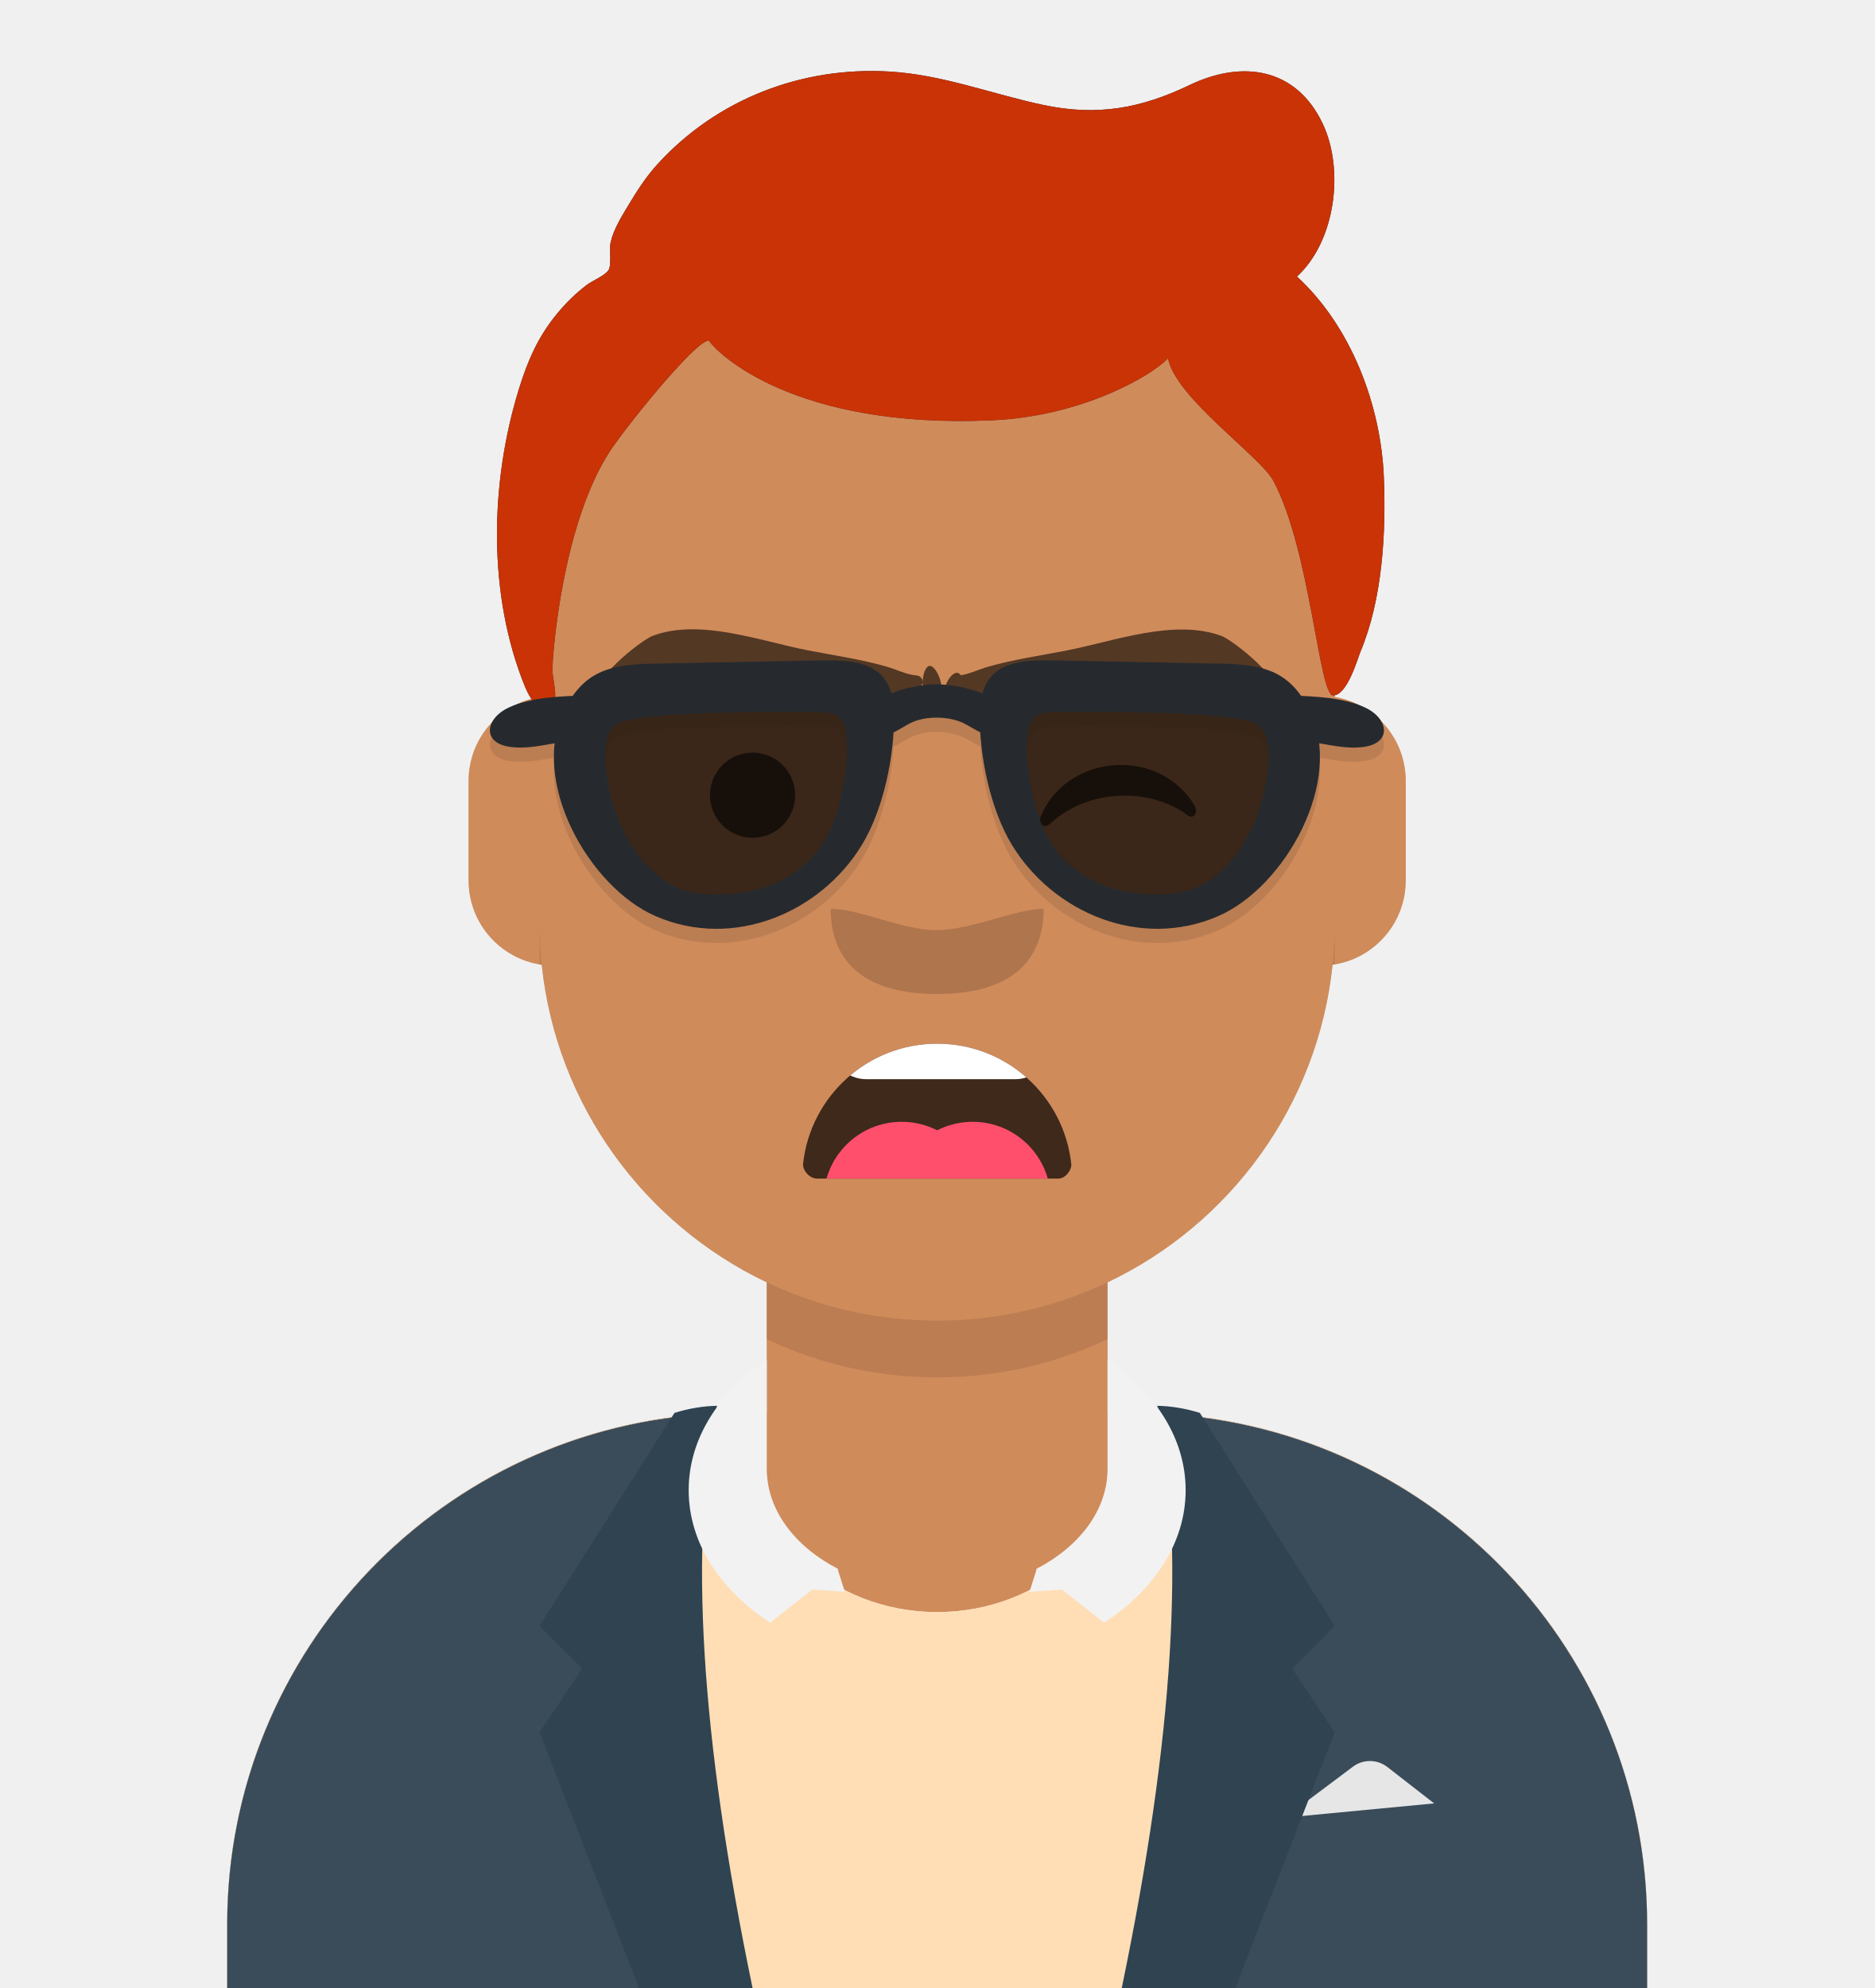
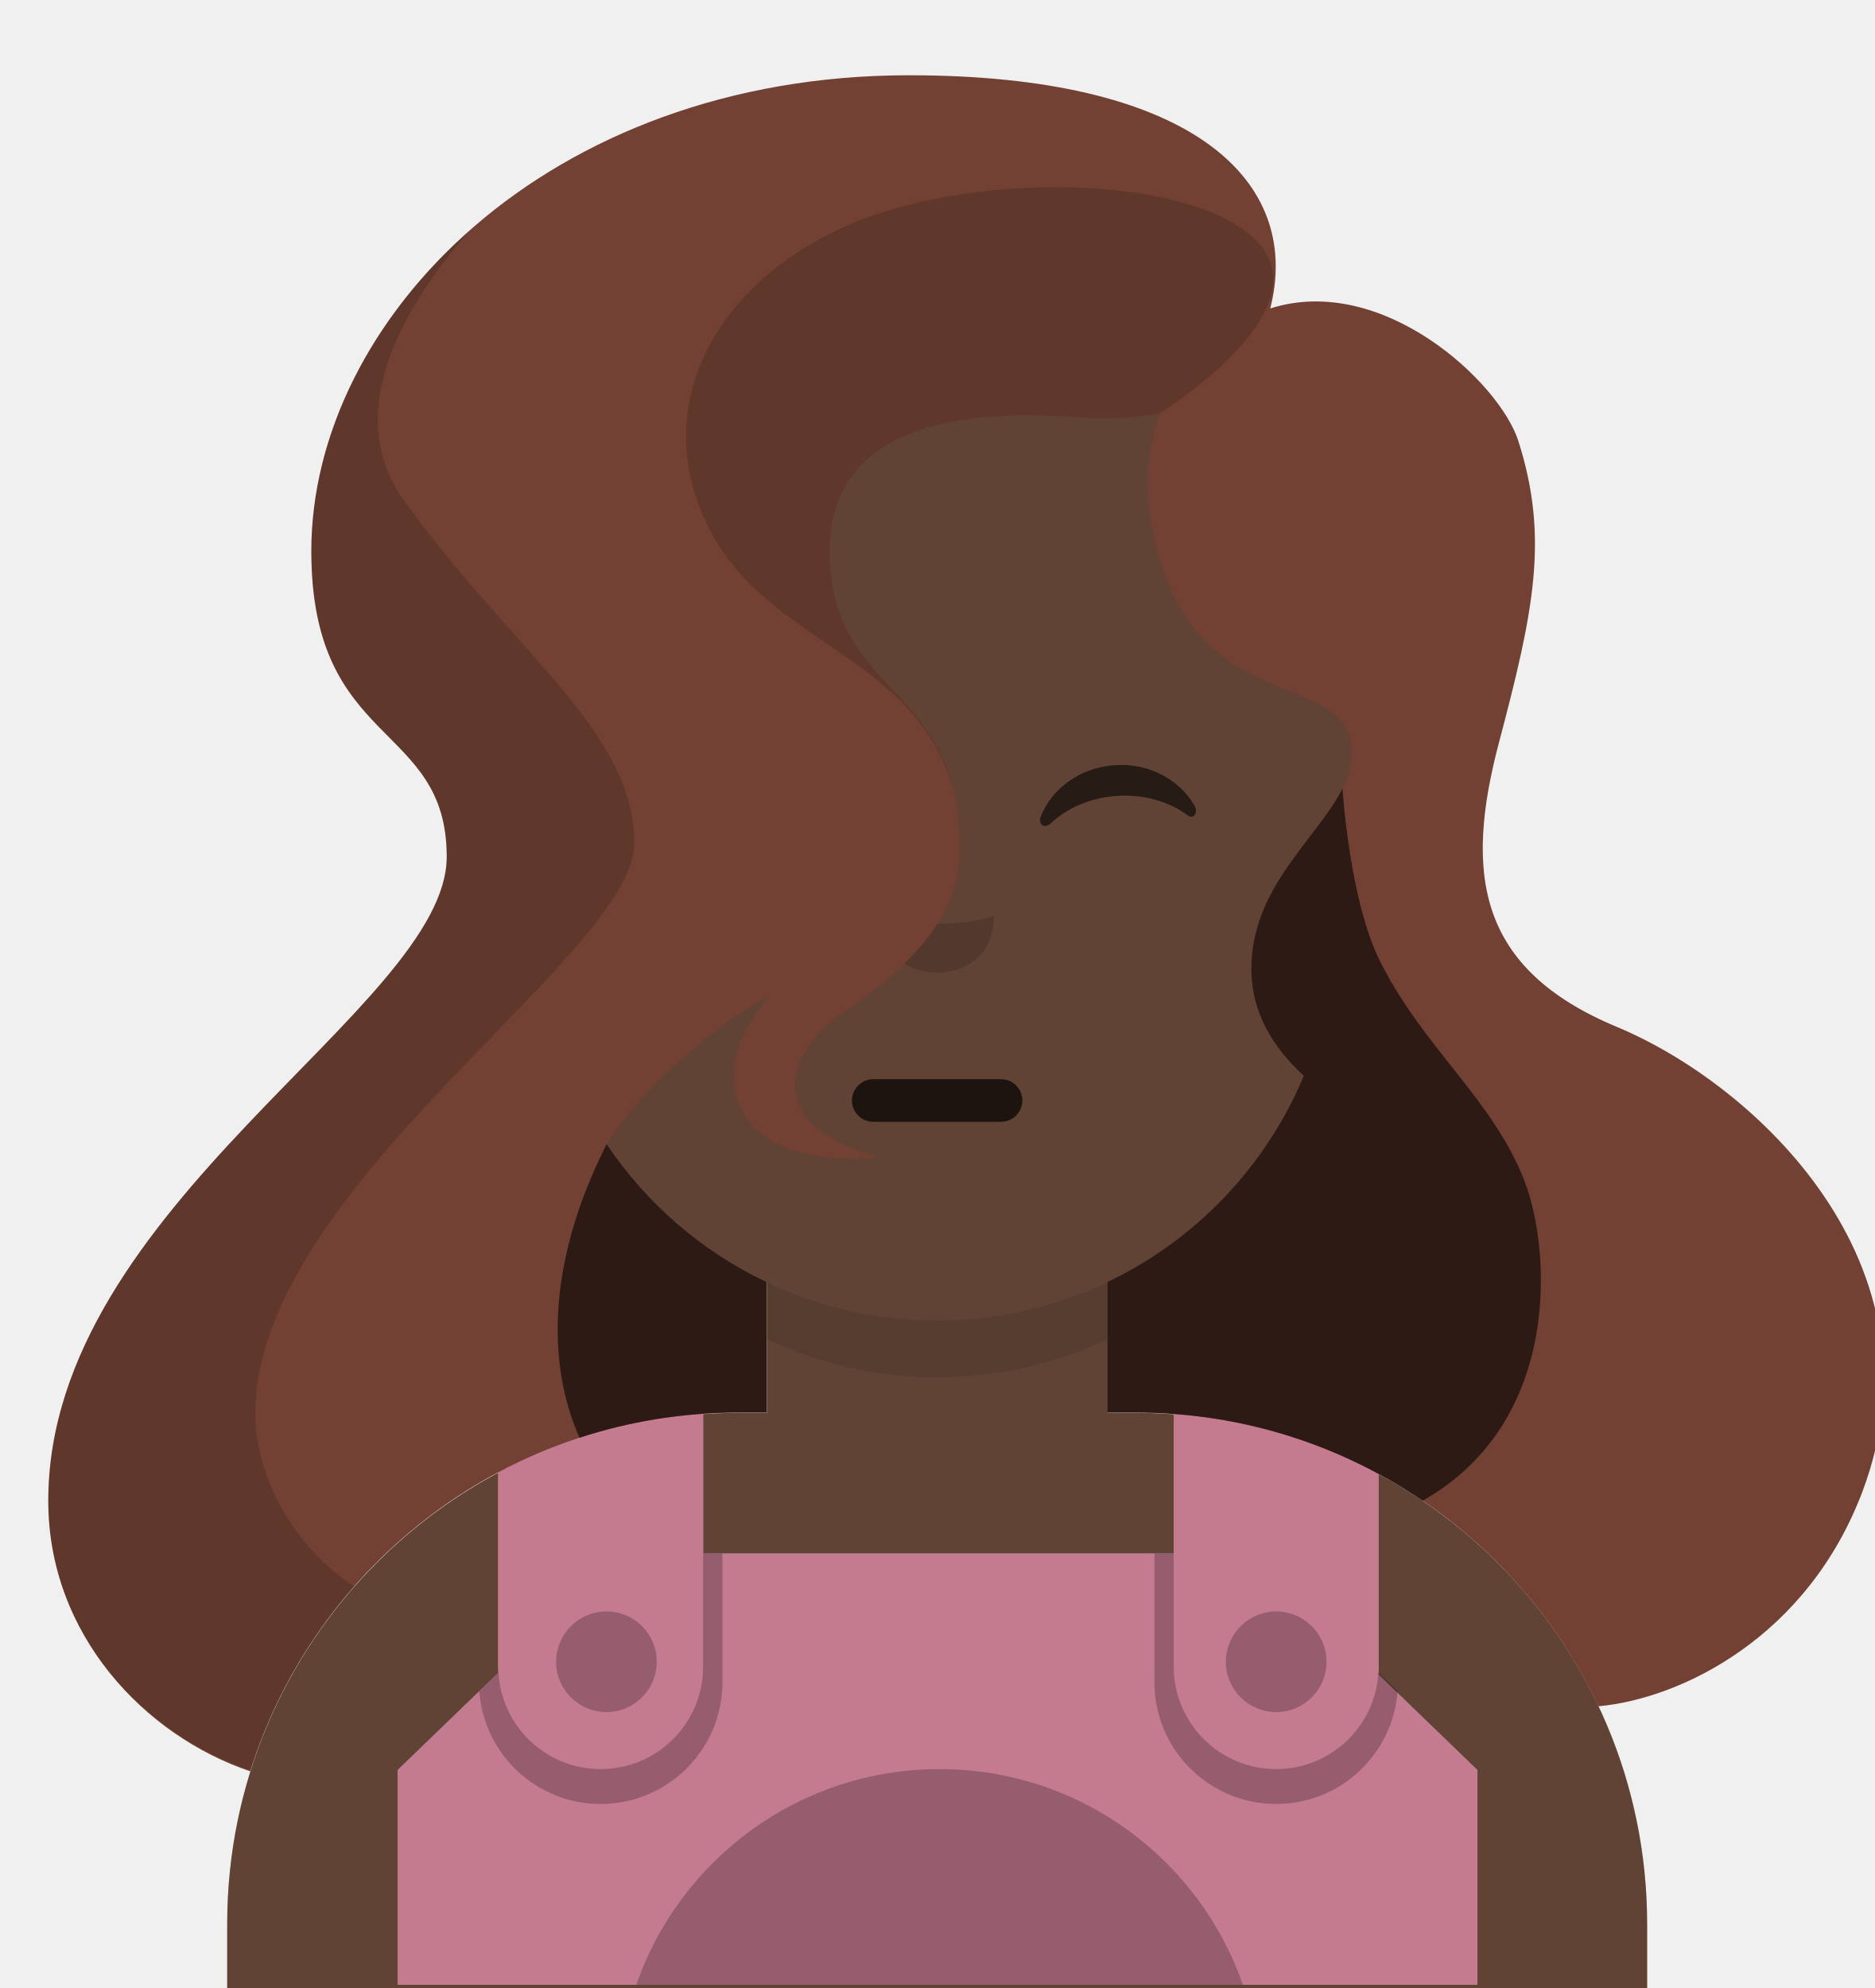
- <svg xmlns="http://www.w3.org/2000/svg" xmlns:xlink="http://www.w3.org/1999/xlink" width="264px" height="280px" viewBox="0 0 264 280" version="1.1">
+ <svg xmlns="http://www.w3.org/2000/svg" xmlns:ns2="http://design.blush" xmlns:xlink="http://www.w3.org/1999/xlink" width="264px" height="280px" viewBox="0 0 264 280" version="1.1">
  <defs>
    <path d="M100,0 C130.928,-5.68137151e-15 156,25.072 156,56 L156.001,62.166 C161.676,63.119 166,68.054 166,74 L166,88 C166,94.052 161.519,99.058 155.694,99.881 C153.628,119.686 141.238,136.422 124.001,144.61 L124,163 L128,163 C167.765,163 200,195.235 200,235 L200,244 L0,244 L0,235 C-4.86974701e-15,195.235 32.235,163 72,163 L76,163 L76,144.611 C58.763,136.422 46.372,119.687 44.305,99.881 C38.481,99.058 34,94.052 34,88 L34,74 C34,68.054 38.325,63.118 44,62.166 L44,56 C44,25.072 69.072,5.68137151e-15 100,0 Z" id="transparent_path-1" />
    <path d="M83,36.348 C83,52.629 105.162,65.828 132.5,65.828 C159.838,65.828 182,52.629 182,36.348 C182,34.985 181.845,33.645 181.544,32.331 C210.784,41.488 232,68.792 232,101.052 L232,110 L32,110 L32,101.052 C32,68.397 53.739,40.82 83.534,32.002 C83.182,33.421 83,34.871 83,36.348 Z" id="transparent_path-3" />
    <rect id="transparent_path-5" x="0" y="0" width="264" height="280" />
    <path d="M74,0 C114.869,0 148,33.131 148,74 L148,84.148 L148,197.608 C135.525,187.237 119.491,181 102,181 L102,181 L98,181 L98,162.611 C115.531,154.283 128.048,137.115 129.791,116.867 C135.569,116.002 140,111.019 140,105 L140,105 L140,92 C140,87.354 137.359,83.324 133.497,81.33 C132.724,81.05 131.952,80.748 131.181,80.426 C130.795,80.32 130.401,80.233 130,80.166 L130,80.166 L130,79.917 C117.224,74.234 104.878,63.071 96.11,47.885 C93.175,42.801 90.831,37.595 89.066,32.397 C80.431,42.941 67.745,53.602 52.342,62.495 C42.778,68.017 33.147,72.291 24,75.266 L24,137.247 C29.602,148.318 38.773,157.278 50,162.611 L50,162.611 L50,181 L46,181 C38.327,181 30.935,182.2 24,184.423 L24,230 C24,244.106 13.569,255.776 0,257.716 L0,74 C0,33.131 33.131,0 74,0 Z" id="transparent_path-7" />
  </defs>
  <g id="transparent_Avataaar/Default" stroke="none" stroke-width="1" fill="none" fill-rule="evenodd">
    <g id="transparent_Body" transform="translate(32, 36)">
      <mask id="transparent_mask-2" fill="white">
        <use xlink:href="#transparent_path-1" />
      </mask>
      <use fill="#D0C6AC" xlink:href="#transparent_path-1" />
-       <g id="transparent_Skin-Color" mask="url(#transparent_mask-2)" fill="#D08B5B">
+       <g id="transparent_Skin-Color" mask="url(#transparent_mask-2)" fill="#614335">
        <g transform="translate(-32, 0)" id="transparent_Color">
          <rect x="0" y="0" width="264" height="244" />
        </g>
      </g>
      <path d="M44,94 C44,124.928 69.072,150 100,150 C130.928,150 156,124.928 156,94 L156,94 L156,102 C156,132.928 130.928,158 100,158 C69.072,158 44,132.928 44,102 Z" id="transparent_Neck-Shadow" fill-opacity="0.1" fill="#000000" mask="url(#transparent_mask-2)" />
    </g>
    <g id="transparent_Clothing" transform="translate(0, 170)">
-       <defs>
-         <path d="M160,29.052 C199.765,29.052 232,61.287 232,101.052 L232,110 L32,110 L32,101.052 C32,61.287 64.235,29.052 104,29.052 L105.192,29.052 C105.065,30.036 105,31.037 105,32.052 C105,45.859 117.088,57.052 132,57.052 C146.912,57.052 159,45.859 159,32.052 C159,31.037 158.935,30.036 158.808,29.052 L160,29.052 Z" id="blazer_sweater_path-1" />
-       </defs>
-       <g id="blazer_sweater_Clothing/Blazer-+-Sweater" stroke="none" stroke-width="1" fill="none" fill-rule="evenodd">
-         <mask id="blazer_sweater_mask-2" fill="white">
-           <use xlink:href="#blazer_sweater_path-1" />
-         </mask>
-         <use id="blazer_sweater_Clothes" fill="#E6E6E6" xlink:href="#blazer_sweater_path-1" />
-         <g id="blazer_sweater_Fabric-Color" mask="url(#blazer_sweater_mask-2)" fill="#FFDEB5">
-           <rect id="blazer_sweater_🖍Color" x="0" y="0" width="264" height="110" />
+       <defs id="gladiator_defs26" />
+       <g id="gladiator_Clothing/Gladiator" stroke="none" stroke-width="1" fill="none" fill-rule="evenodd">
+         <g id="gladiator_Armor" transform="translate(56, 27)">
+           <path id="gladiator_Fill-1" d="M 43.6 1.086 C 25.892 1.086 14.721 7.08 14.721 7.08 L 14.721 38.82 C 14.721 39.11 14.747 39.393 14.764 39.678 L 0.561 53.389 L 0.561 83.635 L 62.762 83.635 L 90.459 83.635 L 152.66 83.635 L 152.66 53.389 L 138.699 39.912 C 138.726 39.55 138.754 39.189 138.754 38.82 L 138.754 7.08 C 138.754 7.08 127.585 1.086 109.877 1.086 L 109.877 22.885 L 90.459 22.885 L 62.762 22.885 L 43.6 22.885 L 43.6 1.086 z " transform="translate(-0.56,-1.086539)" style="fill:#60ade6;fill-opacity:1" />
+           <g id="gladiator_Fabric-Color" mask="url(#gladiator_fabric-mask)" fill="#FF5C5C">
+             <rect x="0" y="0" width="264" height="110" id="gladiator_rect10" />
+           </g>
+           <mask id="gladiator_fabric-mask" fill="white">
+             <use xlink:href="#gladiator_Fill-1" id="gladiator_use13" />
+             <path d="m 14.161,5.994 c 0,0 11.17,-5.994 28.878,-5.994 v 37.734 c 0,7.975 -6.464,14.44 -14.439,14.44 v 0 c -7.974,0 -14.439,-6.465 -14.439,-14.44 z" id="gladiator_use15" fill="#60ade6" ns2:color="Top-500" />
+             <path d="m 138.195,5.994 c 0,0 -11.17,-5.994 -28.878,-5.994 v 37.734 c 0,7.975 6.464,14.44 14.439,14.44 7.974,0 14.439,-6.465 14.439,-14.44 z" id="gladiator_use17" fill="#60ade6" ns2:color="Top-500" />
+           </mask>
+           <g id="gladiator_g849">
+             <path d="M36.501,37.051 C36.501,40.964 33.33,44.135 29.418,44.135 C25.505,44.135 22.334,40.964 22.334,37.051 C22.334,33.139 25.505,29.968 29.418,29.968 C33.33,29.968 36.501,33.139 36.501,37.051" id="gladiator_Fill-10" fill-opacity=".24" fill="#000" />
+             <path d="M130.839,37.051 C130.839,40.964 127.667,44.135 123.755,44.135 C119.843,44.135 116.672,40.964 116.672,37.051 C116.672,33.139 119.843,29.968 123.755,29.968 C127.667,29.968 130.839,33.139 130.839,37.051" id="gladiator_Fill-12" fill-opacity=".24" fill="#000" />
+             <path d="M33.623,82.549 L62.202,82.549 L89.899,82.549 L119.058,82.549 C112.913,64.868 96.114,52.174 76.34,52.174 C56.567,52.174 39.769,64.868 33.623,82.549" id="gladiator_Fill-14" fill-opacity=".24" fill="#000" />
+             <path id="gladiator_Fill-2-8" d="m 43.039,21.799 v 15.936 c 0,7.975 -6.464,14.439 -14.439,14.439 -7.685,0 -13.949,-6.008 -14.395,-13.582 L 11.511,41.192 c 0.651,8.879 8.043,15.887 17.088,15.887 9.474,0 17.154,-7.68 17.154,-17.154 v -18.125 z" style="fill:#000000;fill-opacity:0.24" />
+             <path id="gladiator_Fill-6-0" d="m 106.603,21.799 v 18.125 c 0,9.474 7.678,17.152 17.152,17.152 9.046,-10e-7 16.438,-7.006 17.09,-15.885 l -2.693,-2.6 c -0.446,7.574 -6.712,13.582 -14.396,13.582 -7.975,0 -14.438,-6.464 -14.438,-14.439 V 21.799 Z" style="fill:#000000;fill-opacity:0.24" />
+           </g>
        </g>
-         <g id="blazer_sweater_Blazer" transform="translate(32, 28)">
-           <path d="M64,40.5 C64,55.709 65.961,69.921 69.362,82.001 L0,82 L0,73.052 C-4.73779789e-15,34.365 30.512,2.804 68.785,1.122 C65.74,12.731 64,26.173 64,40.5 Z M200,73.052 L200,82 L131.638,82.001 C135.039,69.921 137,55.709 137,40.5 C137,26.194 135.265,12.771 132.229,1.174 C170.025,3.363 200,34.707 200,73.052 Z" id="blazer_sweater_Saco" fill="#3A4C5A" />
-           <path d="M149,58 L158.556,50.833 C159.999,49.751 161.988,49.768 163.412,50.876 L170,56 L170,56 L149,58 Z" id="blazer_sweater_Pocket-hanky" fill="#E6E6E6" />
-           <path d="M69,0 C65,19.333 66.667,46.667 74,82 L58,82 L44,46 L50,37 L44,31 L63,1 C65.028,0.369 67.028,0.036 69,0 Z" id="blazer_sweater_Wing" fill="#2F4351" />
-           <path d="M151,0 C147,19.333 148.667,46.667 156,82 L140,82 L126,46 L132,37 L126,31 L145,1 C147.028,0.369 149.028,0.036 151,0 Z" id="blazer_sweater_Wing" fill="#2F4351" transform="translate(141, 41) scale(-1, 1) translate(-141, -41) " />
-         </g>
-         <path d="M167,39.888 C167,47.289 162.572,53.945 155.52,58.556 L149.58,53.876 L145,54.208 L146,51.057 L145.922,50.996 C152.022,47.853 156,42.7 156,36.877 L156,21.539 C162.772,26.136 167,32.656 167,39.888 Z M118.078,50.996 L118,51.057 L119,54.208 L114.419,53.876 L108.48,58.556 C101.428,53.945 97,47.289 97,39.888 C97,32.656 101.228,26.136 108.001,21.539 L108,36.877 C108,42.7 111.978,47.853 118.078,50.996 Z" id="blazer_sweater_Collar" fill="#F2F2F2" />
      </g>
    </g>
    <g id="transparent_Face" transform="translate(76, 82)" fill="#000000">
      <g id="transparent_Mouth" transform="translate(2, 52)">
-         <defs>
-           <path d="M35.118,15.128 C36.176,24.62 44.226,32 54,32 C63.804,32 71.874,24.574 72.892,15.04 C72.974,14.273 72.117,13 71.043,13 C56.149,13 44.738,13 37.087,13 C36.007,13 35.012,14.178 35.118,15.128 Z" id="concerned_path-1" />
-         </defs>
-         <g id="concerned_Mouth/Concerned" stroke="none" stroke-width="1" fill="none" fill-rule="evenodd">
-           <mask id="concerned_mask-2" fill="white">
-             <use xlink:href="#concerned_path-1" transform="translate(54.00364, 22.5) scale(1, -1) translate(-54.00364, -22.5)" />
-           </mask>
-           <use id="concerned_Mouth" fill-opacity="0.7" fill="#000000" transform="translate(54.00364, 22.5) scale(1, -1) translate(-54.00364, -22.5)" xlink:href="#concerned_path-1" />
-           <path d="M44,2 L65,2 C67.761,2 70,4.239 70,7 L70,13 C70,15.761 67.761,18 65,18 L44,18 C41.239,18 39,15.761 39,13 L39,7 C39,4.239 41.239,2 44,2 Z" id="concerned_Teeth" fill="#FFFFFF" mask="url(#concerned_mask-2)" />
-           <g id="concerned_Tongue" mask="url(#concerned_mask-2)" fill="#FF4F6D">
-             <g transform="translate(38, 24)">
-               <circle id="concerned_friend?" cx="11" cy="11" r="11" />
-               <circle id="concerned_How-you-doing" cx="21" cy="11" r="11" />
-             </g>
-           </g>
+         <g id="serious_Mouth/Serious" stroke="none" stroke-width="1" fill="none" fill-rule="evenodd" fill-opacity="0.7">
+           <rect id="serious_Why-so-serious?" fill="#000000" x="42" y="18" width="24" height="6" rx="3" />
        </g>
      </g>
      <g id="transparent_Nose" transform="translate(28, 40)" fill-opacity="0.16">
-         <g id="wide_Nose/Wide" stroke="none" stroke-width="1" fill="none" fill-rule="evenodd">
-           <path d="M13,6 C13,12.627 16.828,18 28,18 C39.172,18 43,12.627 43,6 C39.036,6 32.897,9 27.838,9 C23.079,9 17.101,6 13,6 Z" id="wide_Nose" fill-opacity=".16" fill="#000" />
+         <g id="small_Nose/Small" stroke="none" stroke-width="1" fill="none" fill-rule="evenodd">
+           <path d="M20,7 C20,12.523 24.047,15 28,15 C31.953,15 36,12.523 36,7 C33.833,7.732 31.141,8.098 27.924,8.098 C24.741,8.098 22.099,7.732 20,7 Z" id="small_Nose" fill-opacity=".16" fill="#000" />
        </g>
      </g>
      <g id="transparent_Eyes" transform="translate(0, 8)">
        <g id="wink_Eyes/Wink-😉" stroke="none" stroke-width="1" fill="none" fill-rule="evenodd" fill-opacity="0.6">
          <circle id="wink_Eye" fill="#000000" cx="30" cy="22" r="6" />
          <path d="M70.412,24.205 C72.259,20.406 76.417,17.758 81.25,17.758 C86.066,17.758 90.211,20.387 92.068,24.165 C92.619,25.287 91.834,26.205 91.043,25.525 C88.592,23.417 85.111,22.101 81.25,22.101 C77.509,22.101 74.126,23.336 71.69,25.329 C70.799,26.058 69.872,25.316 70.412,24.205 Z" id="wink_Winky-Wink" fill="#000000" transform="translate(81.25223, 21.75758) rotate(-4) translate(-81.25223, -21.75758) " />
        </g>
      </g>
      <g id="transparent_Eyebrow" fill-opacity="0.6">
-         <g id="unibrow_natural_Eyebrow/Natural/Unibrow-Natural" stroke="none" stroke-width="1" fill="none" fill-rule="evenodd" fill-opacity="0.6">
-           <path d="M57.001,12 C57,11.996 57,11.996 57.001,12 M96.281,8.15 C97.724,8.76 105.242,14.894 103.823,17.572 C103.563,18.062 102.91,18.144 102.525,17.751 C101.998,17.215 100.988,16.584 100.86,16.508 C95.856,13.497 89.636,14.19 84.172,15.015 C78.015,15.946 71.949,18.077 65.703,17.051 C64.113,16.789 61.31,16.058 59.458,14.891 C59.217,15.381 58.773,15.717 58.075,15.655 C55.845,15.457 57.592,12 58.763,12 C58.988,12 59.183,12.142 59.336,12.369 C60.626,12.208 61.918,11.617 63.241,11.291 C66.928,10.38 70.689,9.987 74.428,9.389 C81.09,8.324 89.747,5.392 96.281,8.15 Z" id="unibrow_natural_Kahlo" fill="#000000" transform="translate(80.5, 12.5) rotate(-2) translate(-80.5, -12.5) " />
-           <path d="M54.999,12 C55,11.996 55,11.996 54.999,12 M15.719,8.15 C22.253,5.392 30.91,8.324 37.572,9.389 C41.311,9.987 45.072,10.38 48.759,11.291 C50.242,11.657 51.685,12.354 53.131,12.413 C53.833,12.441 54.267,13.276 53.815,13.824 C52.332,15.618 48.327,16.717 46.297,17.051 C40.051,18.077 33.985,15.946 27.828,15.015 C22.364,14.19 16.144,13.497 11.14,16.508 C11.012,16.584 10.002,17.215 9.475,17.751 C9.09,18.144 8.437,18.062 8.177,17.572 C6.758,14.894 14.276,8.76 15.719,8.15 Z M54.934,11 C56.105,11 57.852,15.402 55.622,15.653 C53.392,15.904 53.763,11 54.934,11 Z" id="unibrow_natural_Frida" fill="#000000" transform="translate(32.34868, 12.5) rotate(2) translate(-32.34868, -12.5) " />
-         </g>
-       </g>
+                 
+             </g>
    </g>
    <g id="transparent_Top">
-       <defs>
-         <path d="M183.68,38.949 C189.086,33.999 190.387,23.962 187.318,17.449 C183.549,9.454 175.901,8.452 168.572,11.969 C161.664,15.284 155.515,16.388 147.95,14.782 C140.692,13.241 133.806,10.523 126.303,10.076 C113.978,9.343 102.003,13.915 93.603,23.129 C92,24.887 90.709,26.897 89.488,28.934 C88.512,30.564 87.411,32.313 86.995,34.192 C86.797,35.086 87.165,37.29 86.72,38.022 C86.239,38.812 84.424,39.537 83.651,40.124 C82.084,41.313 80.727,42.654 79.471,44.171 C76.805,47.393 75.338,50.758 74.103,54.743 C70.001,67.988 69.653,83.741 74.957,96.747 C75.664,98.481 77.855,102.099 79.143,98.385 C79.398,97.651 78.809,95.191 78.81,94.45 C78.815,91.73 80.316,73.721 86.857,63.633 C88.986,60.349 98.83,48.052 100.841,47.954 C101.906,49.646 112.721,60.462 140.783,59.195 C153.445,58.623 163.183,52.934 165.521,50.468 C166.549,56.001 178.513,64.284 180.336,67.692 C185.603,77.538 186.771,97.996 188.781,97.957 C190.791,97.919 192.234,92.72 192.648,91.727 C195.72,84.352 196.243,75.095 195.915,67.168 C195.488,56.966 191.277,45.942 183.68,38.949 Z" id="short_waved_path-1" />
-       </defs>
-       <g id="short_waved_Top/Short-Hair/Short-Waved" stroke="none" stroke-width="1" fill="none" fill-rule="evenodd" transform="translate(-1 0)">
-         <g id="short_waved_Facial-Hair" transform="translate(49, 72)" />
-         <mask id="short_waved_mask-2" fill="white">
-           <use xlink:href="#short_waved_path-1" />
-         </mask>
-         <use id="short_waved_Short-Hair" fill="#28354B" xlink:href="#short_waved_path-1" />
-         <g id="short_waved_Hair-Color" mask="url(#short_waved_mask-2)" fill="#C93305">
-           <g transform="translate(1, 0)" id="short_waved_Color">
-             <rect x="0" y="0" width="264" height="280" />
-           </g>
-         </g>
-         <g id="short_waved_Accessory" transform="translate(62, 85)">
-           <defs>
-             <filter x="-3.2%" y="-10.5%" width="106.3%" height="121.1%" filterUnits="objectBoundingBox" id="sunglasses_filter-1">
-               <feOffset dx="0" dy="2" in="SourceAlpha" result="shadowOffsetOuter1" />
-               <feColorMatrix values="0 0 0 0 0   0 0 0 0 0   0 0 0 0 0  0 0 0 0.1 0" type="matrix" in="shadowOffsetOuter1" result="shadowMatrixOuter1" />
-               <feMerge>
-                 <feMergeNode in="shadowMatrixOuter1" />
-                 <feMergeNode in="SourceGraphic" />
-               </feMerge>
-             </filter>
-             <linearGradient x1="50%" y1="0%" x2="50%" y2="70.506%" id="sunglasses_linearGradient-2">
-               <stop stop-color="#FFFFFF" stop-opacity="0.5" offset="0%" />
-               <stop stop-color="#000000" stop-opacity="0.5" offset="100%" />
-             </linearGradient>
-             <path d="M47.01,6.277 C49.521,6.301 50.708,6.726 51.136,9.392 C51.569,12.092 51.148,15.128 50.648,17.787 C49.886,21.848 48.617,25.826 45.664,28.794 C44.109,30.358 42.212,31.603 40.194,32.454 C39.123,32.906 37.991,33.232 36.86,33.48 C36.529,33.552 33.706,33.948 35.438,33.747 C31.397,34.216 27.013,34.197 23.638,31.579 C19.898,28.678 17.337,24.086 16.211,19.513 C15.552,16.837 14.167,10.437 16.697,8.297 C19.595,5.845 47.01,6.277 47.01,6.277 L47.01,6.277 Z" id="sunglasses_path-3" />
-             <linearGradient x1="50%" y1="0%" x2="50%" y2="100%" id="sunglasses_linearGradient-4">
-               <stop stop-color="#FFFFFF" stop-opacity="0.5" offset="0%" />
-               <stop stop-color="#000000" stop-opacity="0.5" offset="70.506%" />
-             </linearGradient>
-             <path d="M78.919,6.275 C76.408,6.299 75.221,6.724 74.794,9.389 C74.36,12.089 74.782,15.125 75.281,17.784 C76.044,21.845 77.313,25.824 80.265,28.792 C81.821,30.355 83.718,31.601 85.736,32.452 C86.807,32.903 87.939,33.23 89.07,33.477 C89.4,33.549 92.223,33.946 90.492,33.744 C94.533,34.214 98.917,34.195 102.292,31.577 C106.032,28.675 108.593,24.084 109.719,19.511 C110.378,16.834 111.762,10.434 109.233,8.294 C106.335,5.843 78.919,6.275 78.919,6.275 L78.919,6.275 Z" id="sunglasses_path-5" />
-           </defs>
-           <g id="sunglasses_Top/_Resources/Sunglasses" stroke="none" stroke-width="1" fill="none" fill-rule="evenodd">
-             <g id="sunglasses_Sunglasses" filter="url(#sunglasses_filter-1)" transform="translate(8, 8)">
-               <g id="sunglasses_shades">
-                 <use fill-opacity="0.7" fill="#000000" xlink:href="#sunglasses_path-3" />
-                 <use fill="url(#linearGradient-2)" style="mix-blend-mode: screen;" xlink:href="#sunglasses_path-3" />
-               </g>
-               <g id="sunglasses_shades">
-                 <use fill-opacity="0.7" fill="#000000" xlink:href="#sunglasses_path-5" />
-                 <use fill="url(#linearGradient-4)" style="mix-blend-mode: screen;" xlink:href="#sunglasses_path-5" />
-               </g>
-               <g id="sunglasses_Glasses" fill="#252C2F">
-                 <path d="M46.249,7.275 C48.621,7.298 49.742,7.692 50.146,10.165 C50.555,12.671 50.157,15.487 49.685,17.955 C48.965,21.723 47.767,25.415 44.978,28.169 C43.508,29.619 41.717,30.775 39.811,31.564 C38.799,31.983 37.73,32.286 36.661,32.516 C36.349,32.583 33.682,32.95 35.318,32.764 C31.501,33.199 27.36,33.182 24.172,30.753 C20.64,28.06 18.22,23.8 17.157,19.556 C16.534,17.073 15.226,11.134 17.616,9.149 C20.353,6.875 46.249,7.275 46.249,7.275 L46.249,7.275 Z M22.218,0.49 C16.777,0.678 13.147,1.634 10.463,7.069 C5.546,17.03 13.963,31.969 23.352,36.039 C34.329,40.799 46.592,35.532 52.396,26.006 C55.469,20.962 57.022,13.323 56.922,7.504 C56.795,0.076 51.607,-0.13 45.509,0.034 L22.218,0.49 Z" id="sunglasses_Frame" />
-                 <path d="M79.681,7.273 C77.309,7.295 76.188,7.689 75.784,10.163 C75.374,12.668 75.772,15.485 76.244,17.952 C76.965,21.72 78.163,25.412 80.952,28.166 C82.421,29.616 84.213,30.772 86.119,31.562 C87.131,31.981 88.2,32.284 89.268,32.513 C89.581,32.58 92.247,32.948 90.612,32.761 C94.429,33.197 98.57,33.179 101.757,30.75 C105.29,28.058 107.709,23.798 108.773,19.554 C109.396,17.071 110.703,11.132 108.314,9.147 C105.576,6.872 79.681,7.273 79.681,7.273 L79.681,7.273 Z M103.712,0.488 C109.152,0.675 112.783,1.632 115.466,7.067 C120.384,17.028 111.967,31.966 102.577,36.037 C91.6,40.797 79.338,35.529 73.534,26.004 C70.461,20.96 68.907,13.321 69.007,7.501 C69.135,0.074 74.323,-0.132 80.421,0.032 L103.712,0.488 Z" id="sunglasses_Frame" />
-                 <path d="M13.197,4.927 C9.785,5.118 5.886,5.164 2.69,6.639 C-0.695,8.201 -1.218,11.739 3.049,12.226 C4.971,12.446 6.895,12.083 8.787,11.745 C10.337,11.468 12.442,11.558 13.906,10.966 C16.636,9.862 16.46,4.74 13.197,4.927" id="sunglasses_Frame" />
-                 <path d="M112.735,4.927 C116.147,5.118 120.046,5.164 123.242,6.639 C126.626,8.201 127.149,11.739 122.882,12.226 C120.961,12.446 119.037,12.083 117.144,11.745 C115.595,11.468 113.49,11.558 112.025,10.966 C109.296,9.862 109.471,4.74 112.735,4.927" id="sunglasses_Frame" />
-                 <path d="M73.109,7.013 C71.163,4.713 66.091,3.385 62.891,3.385 C59.691,3.385 54.768,4.713 52.822,7.013 C51.841,8.172 51.807,9.724 53.508,10.451 C55.626,11.357 57.517,9.714 59.213,8.855 C61.381,7.757 64.712,7.877 66.719,8.855 C68.427,9.688 70.305,11.357 72.423,10.451 C74.124,9.724 74.091,8.172 73.109,7.013" id="sunglasses_Frame" />
-               </g>
-             </g>
-           </g>
+       <g id="long_hair_curly_Hairstyle/Long hair curly" stroke="none" stroke-width="1" fill="none" fill-rule="evenodd">
+         <g id="long_hair_curly_Group-13" transform="translate(6.8, 9.6)">
+           <path d="M220.947,135.039 C201.332,126.866 199.425,113.517 204.329,94.991 C209.232,76.465 211.412,66.112 207.053,52.491 C204.42,44.262 187.935,28.81 172.115,33.845 C172.24,33.355 172.352,32.851 172.454,32.33 C175.722,15.439 160.739,1 121.235,1 C70.289,1 37.051,35.327 37.051,68.019 C37.051,95.808 56.122,91.994 56.122,111.064 C56.122,132.314 -0,160.103 -0,201.786 C-0,220.618 13.568,234.859 28.444,239.881 C37.582,210.607 64.888,189.354 97.171,189.354 L101.171,189.354 L101.171,172.363 L101.171,170.966 C92.025,166.621 84.253,159.862 78.655,151.522 C83.385,143.772 93.673,134.932 101.42,130.7 C98.134,135.027 95.677,139.517 96.804,144.298 C99.515,155.797 116.873,153.347 116.873,153.347 C99.987,148.677 104.609,138.461 110.875,133.791 C115.384,130.431 128.778,122.385 128.324,109.781 C128.327,109.664 128.337,109.549 128.337,109.43 C128.337,86.545 110.065,88.452 110.065,68.019 C110.065,47.587 134.858,48.421 145.359,49.205 C148.351,49.429 152.488,49.483 156.652,48.554 C152.359,59.651 157.034,71.821 159.377,75.92 C167.005,89.269 181.42,86.504 183.351,94.446 C185.802,104.526 169.457,111.609 169.457,126.866 C169.457,133.054 172.549,137.985 176.843,141.918 C171.512,154.678 161.616,165.054 149.172,170.965 L149.172,189.354 L153.171,189.354 C181.978,189.354 206.824,206.279 218.335,230.722 C230.011,229.655 247.817,220.979 255.547,200.425 C267.535,168.549 240.563,143.212 220.947,135.039" id="long_hair_curly_Hair-Color" fill="#724133" ns2:color="Hair-500" />
+           <path d="M170.546,24.702 C161.827,14.894 129.407,14.077 111.154,22.795 C92.901,31.513 84.728,48.677 93.173,65.023 C101.603,81.339 121.888,82.479 127.425,101.436 C123.741,86.666 110.065,85.703 110.065,68.02 C110.065,47.587 134.858,48.421 145.359,49.205 C148.351,49.429 152.487,49.484 156.651,48.554 C156.651,48.554 179.264,34.51 170.546,24.702" id="long_hair_curly_Fill-4" fill-opacity=".16" fill="#000" />
+           <path d="M43.105,213.836 C34.884,208.679 29.151,198.513 29.151,189.526 C29.151,157.651 82.549,124.959 82.549,109.158 C82.549,93.357 65.386,82.187 50.129,60.936 C41.069,48.317 50.359,33.104 59.4,22.828 C45.129,35.426 37.052,51.917 37.052,68.02 C37.052,95.808 56.123,91.994 56.123,111.065 C56.123,132.315 0.001,160.104 0.001,201.786 C0.001,220.637 13.596,234.733 28.489,239.731 C31.533,230.056 36.565,221.271 43.105,213.836" id="long_hair_curly_Fill-6" fill-opacity=".16" fill="#000" />
+           <path d="M207.966,156.834 C203.56,145.348 193.976,138.309 187.709,126.049 C183.231,117.286 182.301,101.436 182.301,101.436 C178.808,108.459 169.456,115.323 169.456,126.866 C169.456,133.054 172.548,137.985 176.842,141.918 C171.512,154.678 161.615,165.054 149.171,170.965 L149.171,189.355 L153.17,189.355 C168.152,189.355 182.055,193.939 193.575,201.772 C213.275,190.638 211.617,166.353 207.966,156.834" id="long_hair_curly_Fill-8" fill-opacity=".6" fill="#000" />
+           <path d="M101.171,189.355 L101.171,172.363 L101.171,170.965 C92.025,166.621 84.253,159.863 78.654,151.523 C69.75,169.162 70.593,183.38 74.827,192.903 C81.861,190.607 89.369,189.355 97.171,189.355 L101.171,189.355 Z" id="long_hair_curly_Fill-10" fill-opacity=".6" fill="#000" />
        </g>
      </g>
    </g>
  </g>
</svg>
